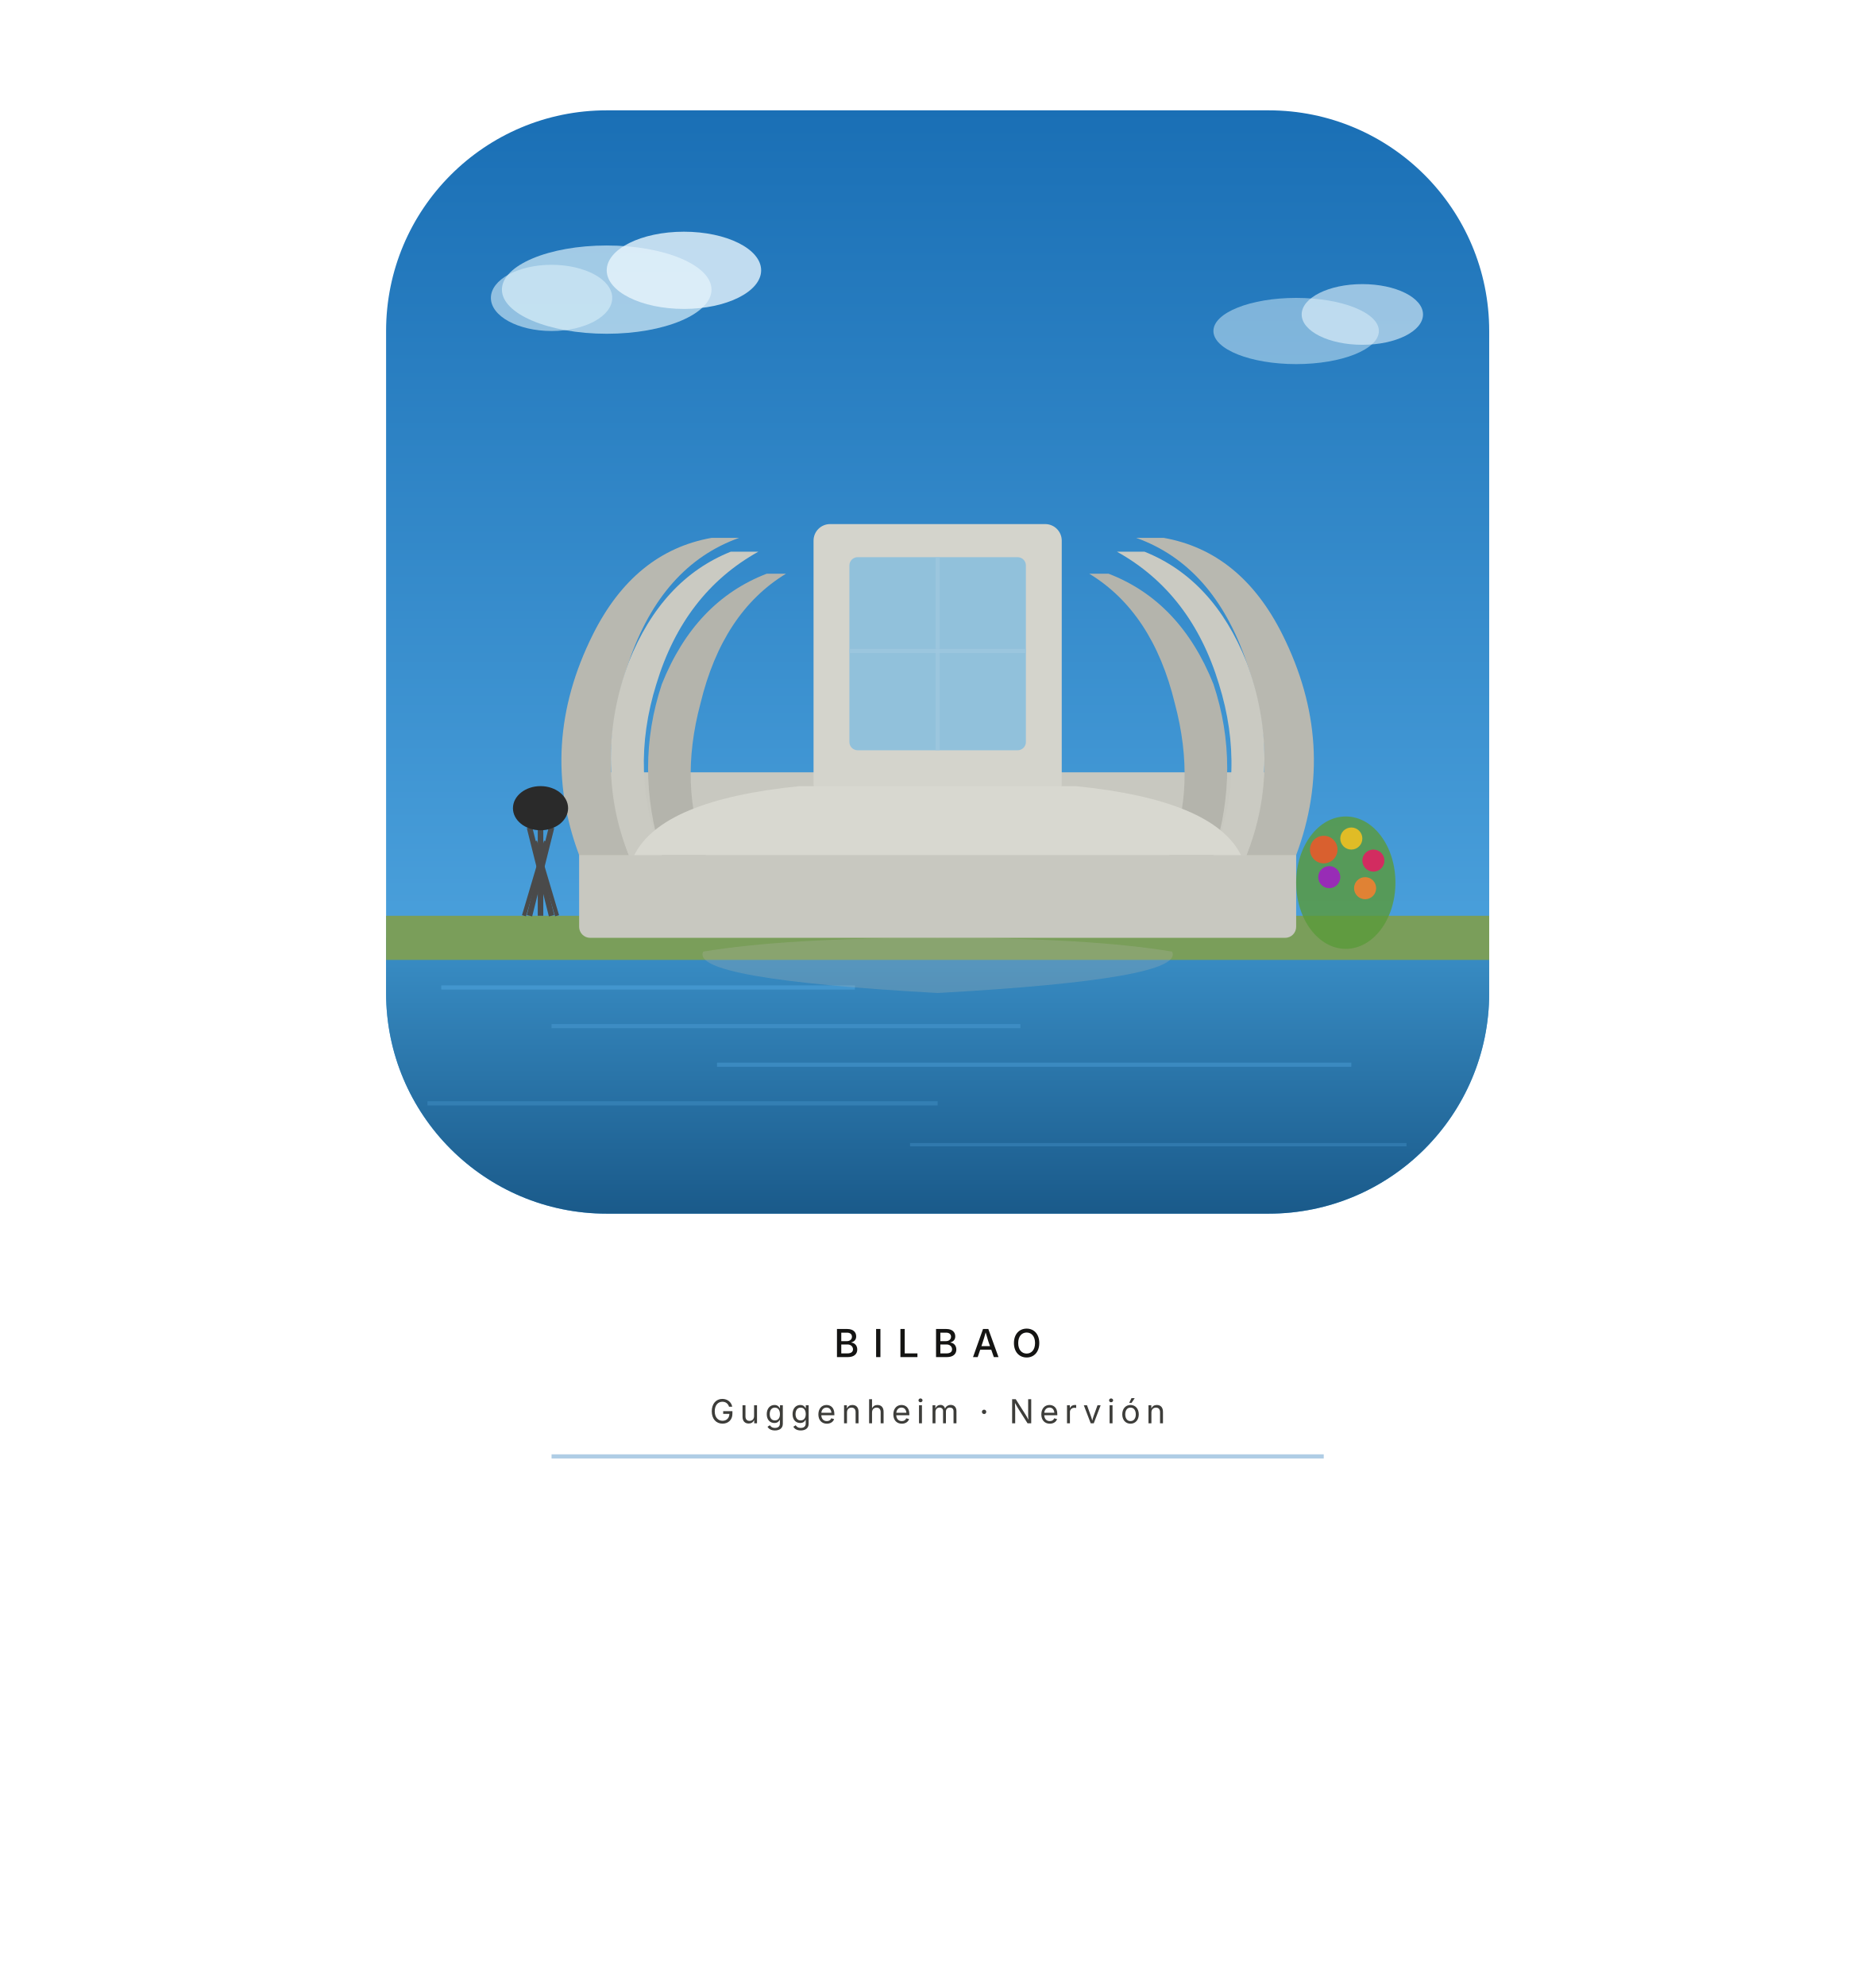
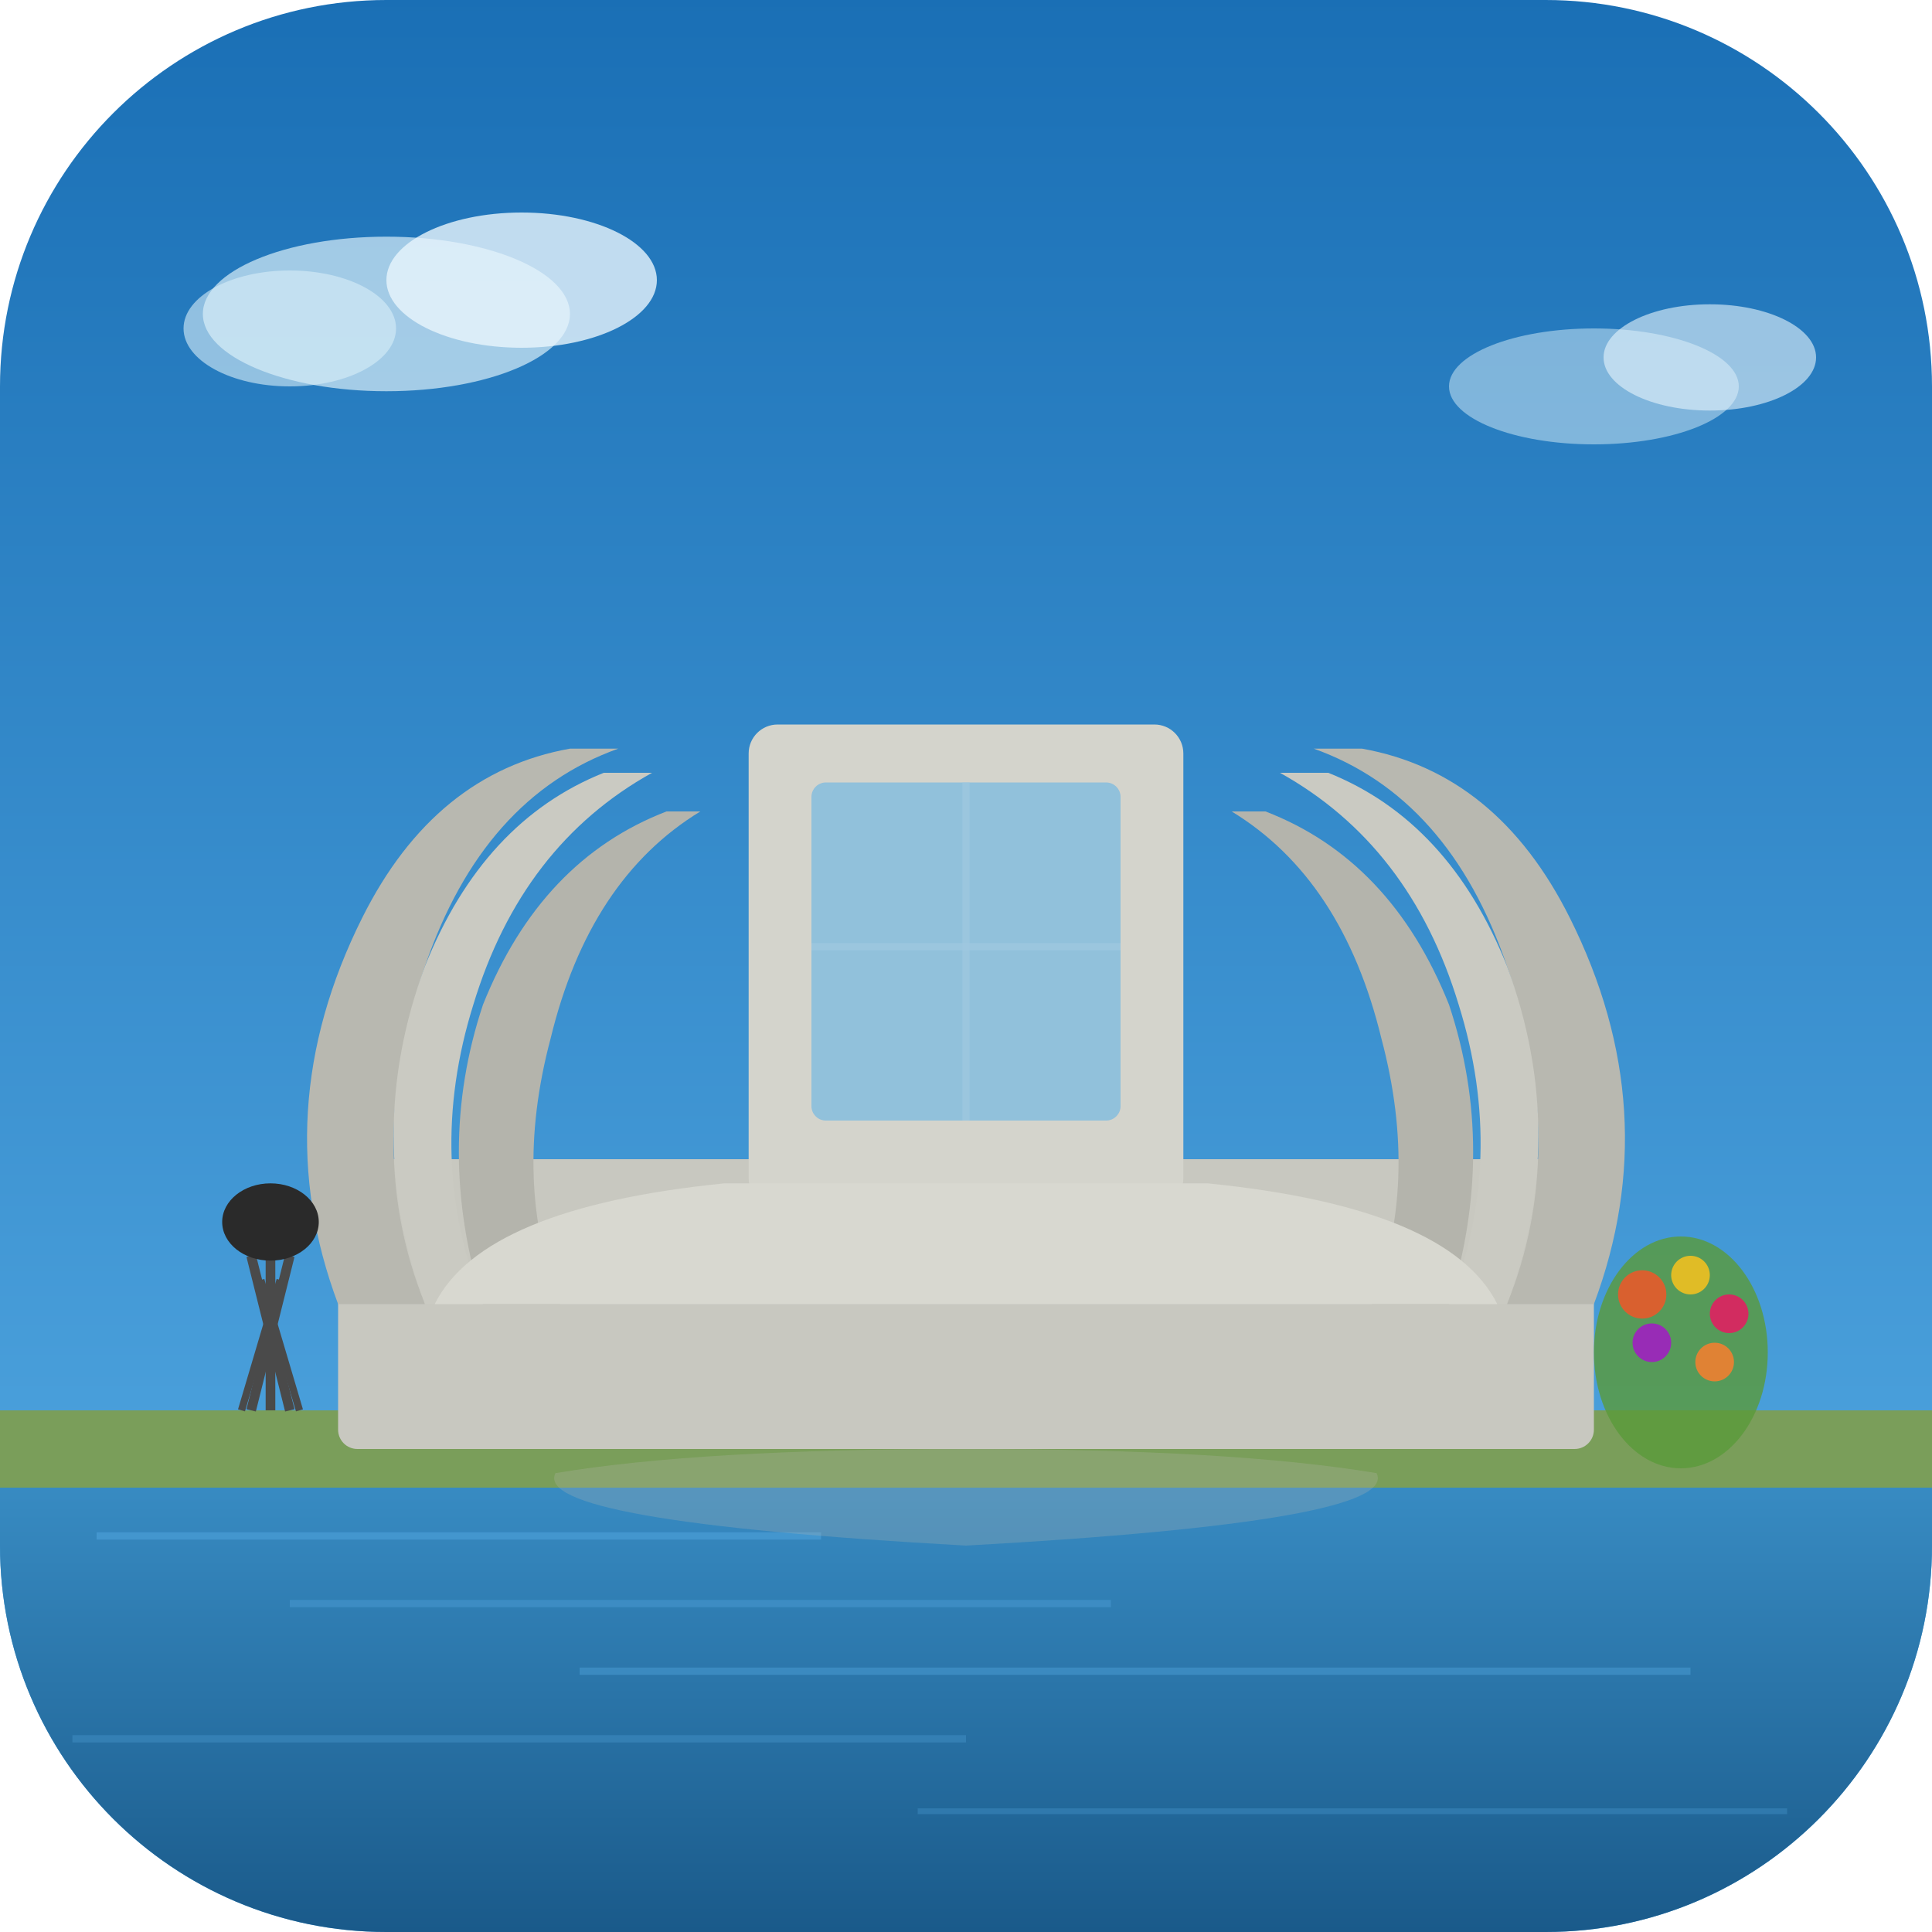
- <svg xmlns="http://www.w3.org/2000/svg" width="100%" viewBox="0 0 680 720" role="img" style="">
+ <svg xmlns="http://www.w3.org/2000/svg" width="100%" viewBox="140 40 400 400" role="img" style="">
  <defs>
    <clipPath id="iconClip">
      <rect x="140" y="40" width="400" height="400" rx="80" />
    </clipPath>
    <linearGradient id="skyGrad" x1="0" y1="0" x2="0" y2="1">
      <stop offset="0%" stop-color="#1a6fb5" />
      <stop offset="100%" stop-color="#5ab0e8" />
    </linearGradient>
    <linearGradient id="waterGrad" x1="0" y1="0" x2="0" y2="1">
      <stop offset="0%" stop-color="#3a8fc7" />
      <stop offset="100%" stop-color="#1a5a8a" />
    </linearGradient>
  </defs>
  <rect x="140" y="40" width="400" height="400" rx="80" fill="url(#skyGrad)" style="stroke:none;color:rgb(0, 0, 0);stroke-width:1px;stroke-linecap:butt;stroke-linejoin:miter;opacity:1;font-family:&quot;Anthropic Sans&quot;, -apple-system, &quot;system-ui&quot;, &quot;Segoe UI&quot;, sans-serif;font-size:16px;font-weight:400;text-anchor:start;dominant-baseline:auto" />
  <ellipse cx="220" cy="105" rx="38" ry="16" fill="#d8eef8" opacity="0.7" style="fill:rgb(216, 238, 248);stroke:none;color:rgb(0, 0, 0);stroke-width:1px;stroke-linecap:butt;stroke-linejoin:miter;opacity:0.7;font-family:&quot;Anthropic Sans&quot;, -apple-system, &quot;system-ui&quot;, &quot;Segoe UI&quot;, sans-serif;font-size:16px;font-weight:400;text-anchor:start;dominant-baseline:auto" />
  <ellipse cx="248" cy="98" rx="28" ry="14" fill="#e8f5fc" opacity="0.8" style="fill:rgb(232, 245, 252);stroke:none;color:rgb(0, 0, 0);stroke-width:1px;stroke-linecap:butt;stroke-linejoin:miter;opacity:0.8;font-family:&quot;Anthropic Sans&quot;, -apple-system, &quot;system-ui&quot;, &quot;Segoe UI&quot;, sans-serif;font-size:16px;font-weight:400;text-anchor:start;dominant-baseline:auto" />
  <ellipse cx="200" cy="108" rx="22" ry="12" fill="#d8eef8" opacity="0.6" style="fill:rgb(216, 238, 248);stroke:none;color:rgb(0, 0, 0);stroke-width:1px;stroke-linecap:butt;stroke-linejoin:miter;opacity:0.6;font-family:&quot;Anthropic Sans&quot;, -apple-system, &quot;system-ui&quot;, &quot;Segoe UI&quot;, sans-serif;font-size:16px;font-weight:400;text-anchor:start;dominant-baseline:auto" />
  <ellipse cx="470" cy="120" rx="30" ry="12" fill="#d8eef8" opacity="0.5" style="fill:rgb(216, 238, 248);stroke:none;color:rgb(0, 0, 0);stroke-width:1px;stroke-linecap:butt;stroke-linejoin:miter;opacity:0.5;font-family:&quot;Anthropic Sans&quot;, -apple-system, &quot;system-ui&quot;, &quot;Segoe UI&quot;, sans-serif;font-size:16px;font-weight:400;text-anchor:start;dominant-baseline:auto" />
  <ellipse cx="494" cy="114" rx="22" ry="11" fill="#e8f5fc" opacity="0.6" style="fill:rgb(232, 245, 252);stroke:none;color:rgb(0, 0, 0);stroke-width:1px;stroke-linecap:butt;stroke-linejoin:miter;opacity:0.6;font-family:&quot;Anthropic Sans&quot;, -apple-system, &quot;system-ui&quot;, &quot;Segoe UI&quot;, sans-serif;font-size:16px;font-weight:400;text-anchor:start;dominant-baseline:auto" />
  <rect x="140" y="340" width="400" height="100" rx="0" fill="url(#waterGrad)" clip-path="url(#iconClip)" style="stroke:none;color:rgb(0, 0, 0);stroke-width:1px;stroke-linecap:butt;stroke-linejoin:miter;opacity:1;font-family:&quot;Anthropic Sans&quot;, -apple-system, &quot;system-ui&quot;, &quot;Segoe UI&quot;, sans-serif;font-size:16px;font-weight:400;text-anchor:start;dominant-baseline:auto" />
  <line x1="160" y1="358" x2="310" y2="358" stroke="#5ab0e8" stroke-width="1.5" opacity="0.4" style="fill:rgb(0, 0, 0);stroke:rgb(90, 176, 232);color:rgb(0, 0, 0);stroke-width:1.5px;stroke-linecap:butt;stroke-linejoin:miter;opacity:0.4;font-family:&quot;Anthropic Sans&quot;, -apple-system, &quot;system-ui&quot;, &quot;Segoe UI&quot;, sans-serif;font-size:16px;font-weight:400;text-anchor:start;dominant-baseline:auto" />
  <line x1="200" y1="372" x2="370" y2="372" stroke="#5ab0e8" stroke-width="1.5" opacity="0.3" style="fill:rgb(0, 0, 0);stroke:rgb(90, 176, 232);color:rgb(0, 0, 0);stroke-width:1.5px;stroke-linecap:butt;stroke-linejoin:miter;opacity:0.3;font-family:&quot;Anthropic Sans&quot;, -apple-system, &quot;system-ui&quot;, &quot;Segoe UI&quot;, sans-serif;font-size:16px;font-weight:400;text-anchor:start;dominant-baseline:auto" />
  <line x1="260" y1="386" x2="490" y2="386" stroke="#5ab0e8" stroke-width="1.5" opacity="0.35" style="fill:rgb(0, 0, 0);stroke:rgb(90, 176, 232);color:rgb(0, 0, 0);stroke-width:1.5px;stroke-linecap:butt;stroke-linejoin:miter;opacity:0.35;font-family:&quot;Anthropic Sans&quot;, -apple-system, &quot;system-ui&quot;, &quot;Segoe UI&quot;, sans-serif;font-size:16px;font-weight:400;text-anchor:start;dominant-baseline:auto" />
  <line x1="155" y1="400" x2="340" y2="400" stroke="#5ab0e8" stroke-width="1.5" opacity="0.25" style="fill:rgb(0, 0, 0);stroke:rgb(90, 176, 232);color:rgb(0, 0, 0);stroke-width:1.5px;stroke-linecap:butt;stroke-linejoin:miter;opacity:0.25;font-family:&quot;Anthropic Sans&quot;, -apple-system, &quot;system-ui&quot;, &quot;Segoe UI&quot;, sans-serif;font-size:16px;font-weight:400;text-anchor:start;dominant-baseline:auto" />
  <line x1="330" y1="415" x2="510" y2="415" stroke="#5ab0e8" stroke-width="1.2" opacity="0.25" style="fill:rgb(0, 0, 0);stroke:rgb(90, 176, 232);color:rgb(0, 0, 0);stroke-width:1.2px;stroke-linecap:butt;stroke-linejoin:miter;opacity:0.25;font-family:&quot;Anthropic Sans&quot;, -apple-system, &quot;system-ui&quot;, &quot;Segoe UI&quot;, sans-serif;font-size:16px;font-weight:400;text-anchor:start;dominant-baseline:auto" />
  <rect x="140" y="332" width="400" height="16" fill="#7a9e5a" clip-path="url(#iconClip)" style="fill:rgb(122, 158, 90);stroke:none;color:rgb(0, 0, 0);stroke-width:1px;stroke-linecap:butt;stroke-linejoin:miter;opacity:1;font-family:&quot;Anthropic Sans&quot;, -apple-system, &quot;system-ui&quot;, &quot;Segoe UI&quot;, sans-serif;font-size:16px;font-weight:400;text-anchor:start;dominant-baseline:auto" />
  <rect x="210" y="280" width="260" height="60" fill="#c8c8c0" rx="4" style="fill:rgb(200, 200, 192);stroke:none;color:rgb(0, 0, 0);stroke-width:1px;stroke-linecap:butt;stroke-linejoin:miter;opacity:1;font-family:&quot;Anthropic Sans&quot;, -apple-system, &quot;system-ui&quot;, &quot;Segoe UI&quot;, sans-serif;font-size:16px;font-weight:400;text-anchor:start;dominant-baseline:auto" />
  <rect x="295" y="190" width="90" height="100" fill="#d4d4cc" rx="6" style="fill:rgb(212, 212, 204);stroke:none;color:rgb(0, 0, 0);stroke-width:1px;stroke-linecap:butt;stroke-linejoin:miter;opacity:1;font-family:&quot;Anthropic Sans&quot;, -apple-system, &quot;system-ui&quot;, &quot;Segoe UI&quot;, sans-serif;font-size:16px;font-weight:400;text-anchor:start;dominant-baseline:auto" />
  <rect x="308" y="202" width="64" height="70" fill="#5ab0e8" opacity="0.55" rx="3" style="fill:rgb(90, 176, 232);stroke:none;color:rgb(0, 0, 0);stroke-width:1px;stroke-linecap:butt;stroke-linejoin:miter;opacity:0.55;font-family:&quot;Anthropic Sans&quot;, -apple-system, &quot;system-ui&quot;, &quot;Segoe UI&quot;, sans-serif;font-size:16px;font-weight:400;text-anchor:start;dominant-baseline:auto" />
  <line x1="340" y1="202" x2="340" y2="272" stroke="#a0c8e0" stroke-width="1.5" opacity="0.7" style="fill:rgb(0, 0, 0);stroke:rgb(160, 200, 224);color:rgb(0, 0, 0);stroke-width:1.5px;stroke-linecap:butt;stroke-linejoin:miter;opacity:0.7;font-family:&quot;Anthropic Sans&quot;, -apple-system, &quot;system-ui&quot;, &quot;Segoe UI&quot;, sans-serif;font-size:16px;font-weight:400;text-anchor:start;dominant-baseline:auto" />
  <line x1="308" y1="236" x2="372" y2="236" stroke="#a0c8e0" stroke-width="1.5" opacity="0.7" style="fill:rgb(0, 0, 0);stroke:rgb(160, 200, 224);color:rgb(0, 0, 0);stroke-width:1.5px;stroke-linecap:butt;stroke-linejoin:miter;opacity:0.7;font-family:&quot;Anthropic Sans&quot;, -apple-system, &quot;system-ui&quot;, &quot;Segoe UI&quot;, sans-serif;font-size:16px;font-weight:400;text-anchor:start;dominant-baseline:auto" />
  <path d="M210 310 Q195 270 215 230 Q230 200 258 195 L268 195 Q240 205 228 240 Q215 278 228 310 Z" fill="#b8b8b0" style="fill:rgb(184, 184, 176);stroke:none;color:rgb(0, 0, 0);stroke-width:1px;stroke-linecap:butt;stroke-linejoin:miter;opacity:1;font-family:&quot;Anthropic Sans&quot;, -apple-system, &quot;system-ui&quot;, &quot;Segoe UI&quot;, sans-serif;font-size:16px;font-weight:400;text-anchor:start;dominant-baseline:auto" />
  <path d="M228 310 Q215 275 228 240 Q240 210 265 200 L275 200 Q248 215 238 248 Q228 280 240 310 Z" fill="#cacac2" style="fill:rgb(202, 202, 194);stroke:none;color:rgb(0, 0, 0);stroke-width:1px;stroke-linecap:butt;stroke-linejoin:miter;opacity:1;font-family:&quot;Anthropic Sans&quot;, -apple-system, &quot;system-ui&quot;, &quot;Segoe UI&quot;, sans-serif;font-size:16px;font-weight:400;text-anchor:start;dominant-baseline:auto" />
  <path d="M240 310 Q230 278 240 248 Q252 218 278 208 L285 208 Q262 222 254 255 Q246 285 256 310 Z" fill="#b4b4ac" style="fill:rgb(180, 180, 172);stroke:none;color:rgb(0, 0, 0);stroke-width:1px;stroke-linecap:butt;stroke-linejoin:miter;opacity:1;font-family:&quot;Anthropic Sans&quot;, -apple-system, &quot;system-ui&quot;, &quot;Segoe UI&quot;, sans-serif;font-size:16px;font-weight:400;text-anchor:start;dominant-baseline:auto" />
  <path d="M470 310 Q485 270 465 230 Q450 200 422 195 L412 195 Q440 205 452 240 Q465 278 452 310 Z" fill="#b8b8b0" style="fill:rgb(184, 184, 176);stroke:none;color:rgb(0, 0, 0);stroke-width:1px;stroke-linecap:butt;stroke-linejoin:miter;opacity:1;font-family:&quot;Anthropic Sans&quot;, -apple-system, &quot;system-ui&quot;, &quot;Segoe UI&quot;, sans-serif;font-size:16px;font-weight:400;text-anchor:start;dominant-baseline:auto" />
  <path d="M452 310 Q465 275 452 240 Q440 210 415 200 L405 200 Q432 215 442 248 Q452 280 440 310 Z" fill="#cacac2" style="fill:rgb(202, 202, 194);stroke:none;color:rgb(0, 0, 0);stroke-width:1px;stroke-linecap:butt;stroke-linejoin:miter;opacity:1;font-family:&quot;Anthropic Sans&quot;, -apple-system, &quot;system-ui&quot;, &quot;Segoe UI&quot;, sans-serif;font-size:16px;font-weight:400;text-anchor:start;dominant-baseline:auto" />
  <path d="M440 310 Q450 278 440 248 Q428 218 402 208 L395 208 Q418 222 426 255 Q434 285 424 310 Z" fill="#b4b4ac" style="fill:rgb(180, 180, 172);stroke:none;color:rgb(0, 0, 0);stroke-width:1px;stroke-linecap:butt;stroke-linejoin:miter;opacity:1;font-family:&quot;Anthropic Sans&quot;, -apple-system, &quot;system-ui&quot;, &quot;Segoe UI&quot;, sans-serif;font-size:16px;font-weight:400;text-anchor:start;dominant-baseline:auto" />
  <path d="M230 310 Q240 290 290 285 L390 285 Q440 290 450 310 Z" fill="#d8d8d0" style="fill:rgb(216, 216, 208);stroke:none;color:rgb(0, 0, 0);stroke-width:1px;stroke-linecap:butt;stroke-linejoin:miter;opacity:1;font-family:&quot;Anthropic Sans&quot;, -apple-system, &quot;system-ui&quot;, &quot;Segoe UI&quot;, sans-serif;font-size:16px;font-weight:400;text-anchor:start;dominant-baseline:auto" />
  <line x1="192" y1="332" x2="200" y2="300" stroke="#4a4a4a" stroke-width="2" style="fill:rgb(0, 0, 0);stroke:rgb(74, 74, 74);color:rgb(0, 0, 0);stroke-width:2px;stroke-linecap:butt;stroke-linejoin:miter;opacity:1;font-family:&quot;Anthropic Sans&quot;, -apple-system, &quot;system-ui&quot;, &quot;Segoe UI&quot;, sans-serif;font-size:16px;font-weight:400;text-anchor:start;dominant-baseline:auto" />
  <line x1="196" y1="332" x2="196" y2="295" stroke="#4a4a4a" stroke-width="2" style="fill:rgb(0, 0, 0);stroke:rgb(74, 74, 74);color:rgb(0, 0, 0);stroke-width:2px;stroke-linecap:butt;stroke-linejoin:miter;opacity:1;font-family:&quot;Anthropic Sans&quot;, -apple-system, &quot;system-ui&quot;, &quot;Segoe UI&quot;, sans-serif;font-size:16px;font-weight:400;text-anchor:start;dominant-baseline:auto" />
  <line x1="200" y1="332" x2="192" y2="300" stroke="#4a4a4a" stroke-width="2" style="fill:rgb(0, 0, 0);stroke:rgb(74, 74, 74);color:rgb(0, 0, 0);stroke-width:2px;stroke-linecap:butt;stroke-linejoin:miter;opacity:1;font-family:&quot;Anthropic Sans&quot;, -apple-system, &quot;system-ui&quot;, &quot;Segoe UI&quot;, sans-serif;font-size:16px;font-weight:400;text-anchor:start;dominant-baseline:auto" />
  <line x1="190" y1="332" x2="198" y2="305" stroke="#4a4a4a" stroke-width="1.5" style="fill:rgb(0, 0, 0);stroke:rgb(74, 74, 74);color:rgb(0, 0, 0);stroke-width:1.5px;stroke-linecap:butt;stroke-linejoin:miter;opacity:1;font-family:&quot;Anthropic Sans&quot;, -apple-system, &quot;system-ui&quot;, &quot;Segoe UI&quot;, sans-serif;font-size:16px;font-weight:400;text-anchor:start;dominant-baseline:auto" />
  <line x1="202" y1="332" x2="194" y2="305" stroke="#4a4a4a" stroke-width="1.5" style="fill:rgb(0, 0, 0);stroke:rgb(74, 74, 74);color:rgb(0, 0, 0);stroke-width:1.5px;stroke-linecap:butt;stroke-linejoin:miter;opacity:1;font-family:&quot;Anthropic Sans&quot;, -apple-system, &quot;system-ui&quot;, &quot;Segoe UI&quot;, sans-serif;font-size:16px;font-weight:400;text-anchor:start;dominant-baseline:auto" />
  <ellipse cx="196" cy="293" rx="10" ry="8" fill="#2a2a2a" style="fill:rgb(42, 42, 42);stroke:none;color:rgb(0, 0, 0);stroke-width:1px;stroke-linecap:butt;stroke-linejoin:miter;opacity:1;font-family:&quot;Anthropic Sans&quot;, -apple-system, &quot;system-ui&quot;, &quot;Segoe UI&quot;, sans-serif;font-size:16px;font-weight:400;text-anchor:start;dominant-baseline:auto" />
  <ellipse cx="488" cy="320" rx="18" ry="24" fill="#5a9a3a" opacity="0.8" style="fill:rgb(90, 154, 58);stroke:none;color:rgb(0, 0, 0);stroke-width:1px;stroke-linecap:butt;stroke-linejoin:miter;opacity:0.8;font-family:&quot;Anthropic Sans&quot;, -apple-system, &quot;system-ui&quot;, &quot;Segoe UI&quot;, sans-serif;font-size:16px;font-weight:400;text-anchor:start;dominant-baseline:auto" />
  <circle cx="480" cy="308" r="5" fill="#e85a2a" opacity="0.9" style="fill:rgb(232, 90, 42);stroke:none;color:rgb(0, 0, 0);stroke-width:1px;stroke-linecap:butt;stroke-linejoin:miter;opacity:0.9;font-family:&quot;Anthropic Sans&quot;, -apple-system, &quot;system-ui&quot;, &quot;Segoe UI&quot;, sans-serif;font-size:16px;font-weight:400;text-anchor:start;dominant-baseline:auto" />
  <circle cx="490" cy="304" r="4" fill="#f0c020" opacity="0.9" style="fill:rgb(240, 192, 32);stroke:none;color:rgb(0, 0, 0);stroke-width:1px;stroke-linecap:butt;stroke-linejoin:miter;opacity:0.9;font-family:&quot;Anthropic Sans&quot;, -apple-system, &quot;system-ui&quot;, &quot;Segoe UI&quot;, sans-serif;font-size:16px;font-weight:400;text-anchor:start;dominant-baseline:auto" />
  <circle cx="498" cy="312" r="4" fill="#e02060" opacity="0.9" style="fill:rgb(224, 32, 96);stroke:none;color:rgb(0, 0, 0);stroke-width:1px;stroke-linecap:butt;stroke-linejoin:miter;opacity:0.9;font-family:&quot;Anthropic Sans&quot;, -apple-system, &quot;system-ui&quot;, &quot;Segoe UI&quot;, sans-serif;font-size:16px;font-weight:400;text-anchor:start;dominant-baseline:auto" />
  <circle cx="495" cy="322" r="4" fill="#f08030" opacity="0.9" style="fill:rgb(240, 128, 48);stroke:none;color:rgb(0, 0, 0);stroke-width:1px;stroke-linecap:butt;stroke-linejoin:miter;opacity:0.9;font-family:&quot;Anthropic Sans&quot;, -apple-system, &quot;system-ui&quot;, &quot;Segoe UI&quot;, sans-serif;font-size:16px;font-weight:400;text-anchor:start;dominant-baseline:auto" />
  <circle cx="482" cy="318" r="4" fill="#a020c0" opacity="0.9" style="fill:rgb(160, 32, 192);stroke:none;color:rgb(0, 0, 0);stroke-width:1px;stroke-linecap:butt;stroke-linejoin:miter;opacity:0.9;font-family:&quot;Anthropic Sans&quot;, -apple-system, &quot;system-ui&quot;, &quot;Segoe UI&quot;, sans-serif;font-size:16px;font-weight:400;text-anchor:start;dominant-baseline:auto" />
  <path d="M255 345 Q285 340 340 340 Q395 340 425 345 Q430 355 340 360 Q250 355 255 345 Z" fill="#b8b8b0" opacity="0.25" style="fill:rgb(184, 184, 176);stroke:none;color:rgb(0, 0, 0);stroke-width:1px;stroke-linecap:butt;stroke-linejoin:miter;opacity:0.25;font-family:&quot;Anthropic Sans&quot;, -apple-system, &quot;system-ui&quot;, &quot;Segoe UI&quot;, sans-serif;font-size:16px;font-weight:400;text-anchor:start;dominant-baseline:auto" />
  <text x="340" y="492" text-anchor="middle" font-size="22" fill="#1a3a5c" letter-spacing="5" style="fill:rgb(20, 20, 19);stroke:none;color:rgb(0, 0, 0);stroke-width:1px;stroke-linecap:butt;stroke-linejoin:miter;opacity:1;font-family:&quot;Anthropic Sans&quot;, -apple-system, &quot;system-ui&quot;, &quot;Segoe UI&quot;, sans-serif;font-size:14px;font-weight:500;text-anchor:middle;dominant-baseline:auto">BILBAO</text>
  <text x="340" y="516" text-anchor="middle" font-size="13" fill="#3a6a9c" letter-spacing="2" style="fill:rgb(61, 61, 58);stroke:none;color:rgb(0, 0, 0);stroke-width:1px;stroke-linecap:butt;stroke-linejoin:miter;opacity:1;font-family:&quot;Anthropic Sans&quot;, -apple-system, &quot;system-ui&quot;, &quot;Segoe UI&quot;, sans-serif;font-size:12px;font-weight:400;text-anchor:middle;dominant-baseline:auto">Guggenheim · Nervión</text>
  <line x1="200" y1="528" x2="480" y2="528" stroke="#1a6fb5" stroke-width="1.5" opacity="0.35" style="fill:rgb(0, 0, 0);stroke:rgb(26, 111, 181);color:rgb(0, 0, 0);stroke-width:1.5px;stroke-linecap:butt;stroke-linejoin:miter;opacity:0.35;font-family:&quot;Anthropic Sans&quot;, -apple-system, &quot;system-ui&quot;, &quot;Segoe UI&quot;, sans-serif;font-size:16px;font-weight:400;text-anchor:start;dominant-baseline:auto" />
</svg>
